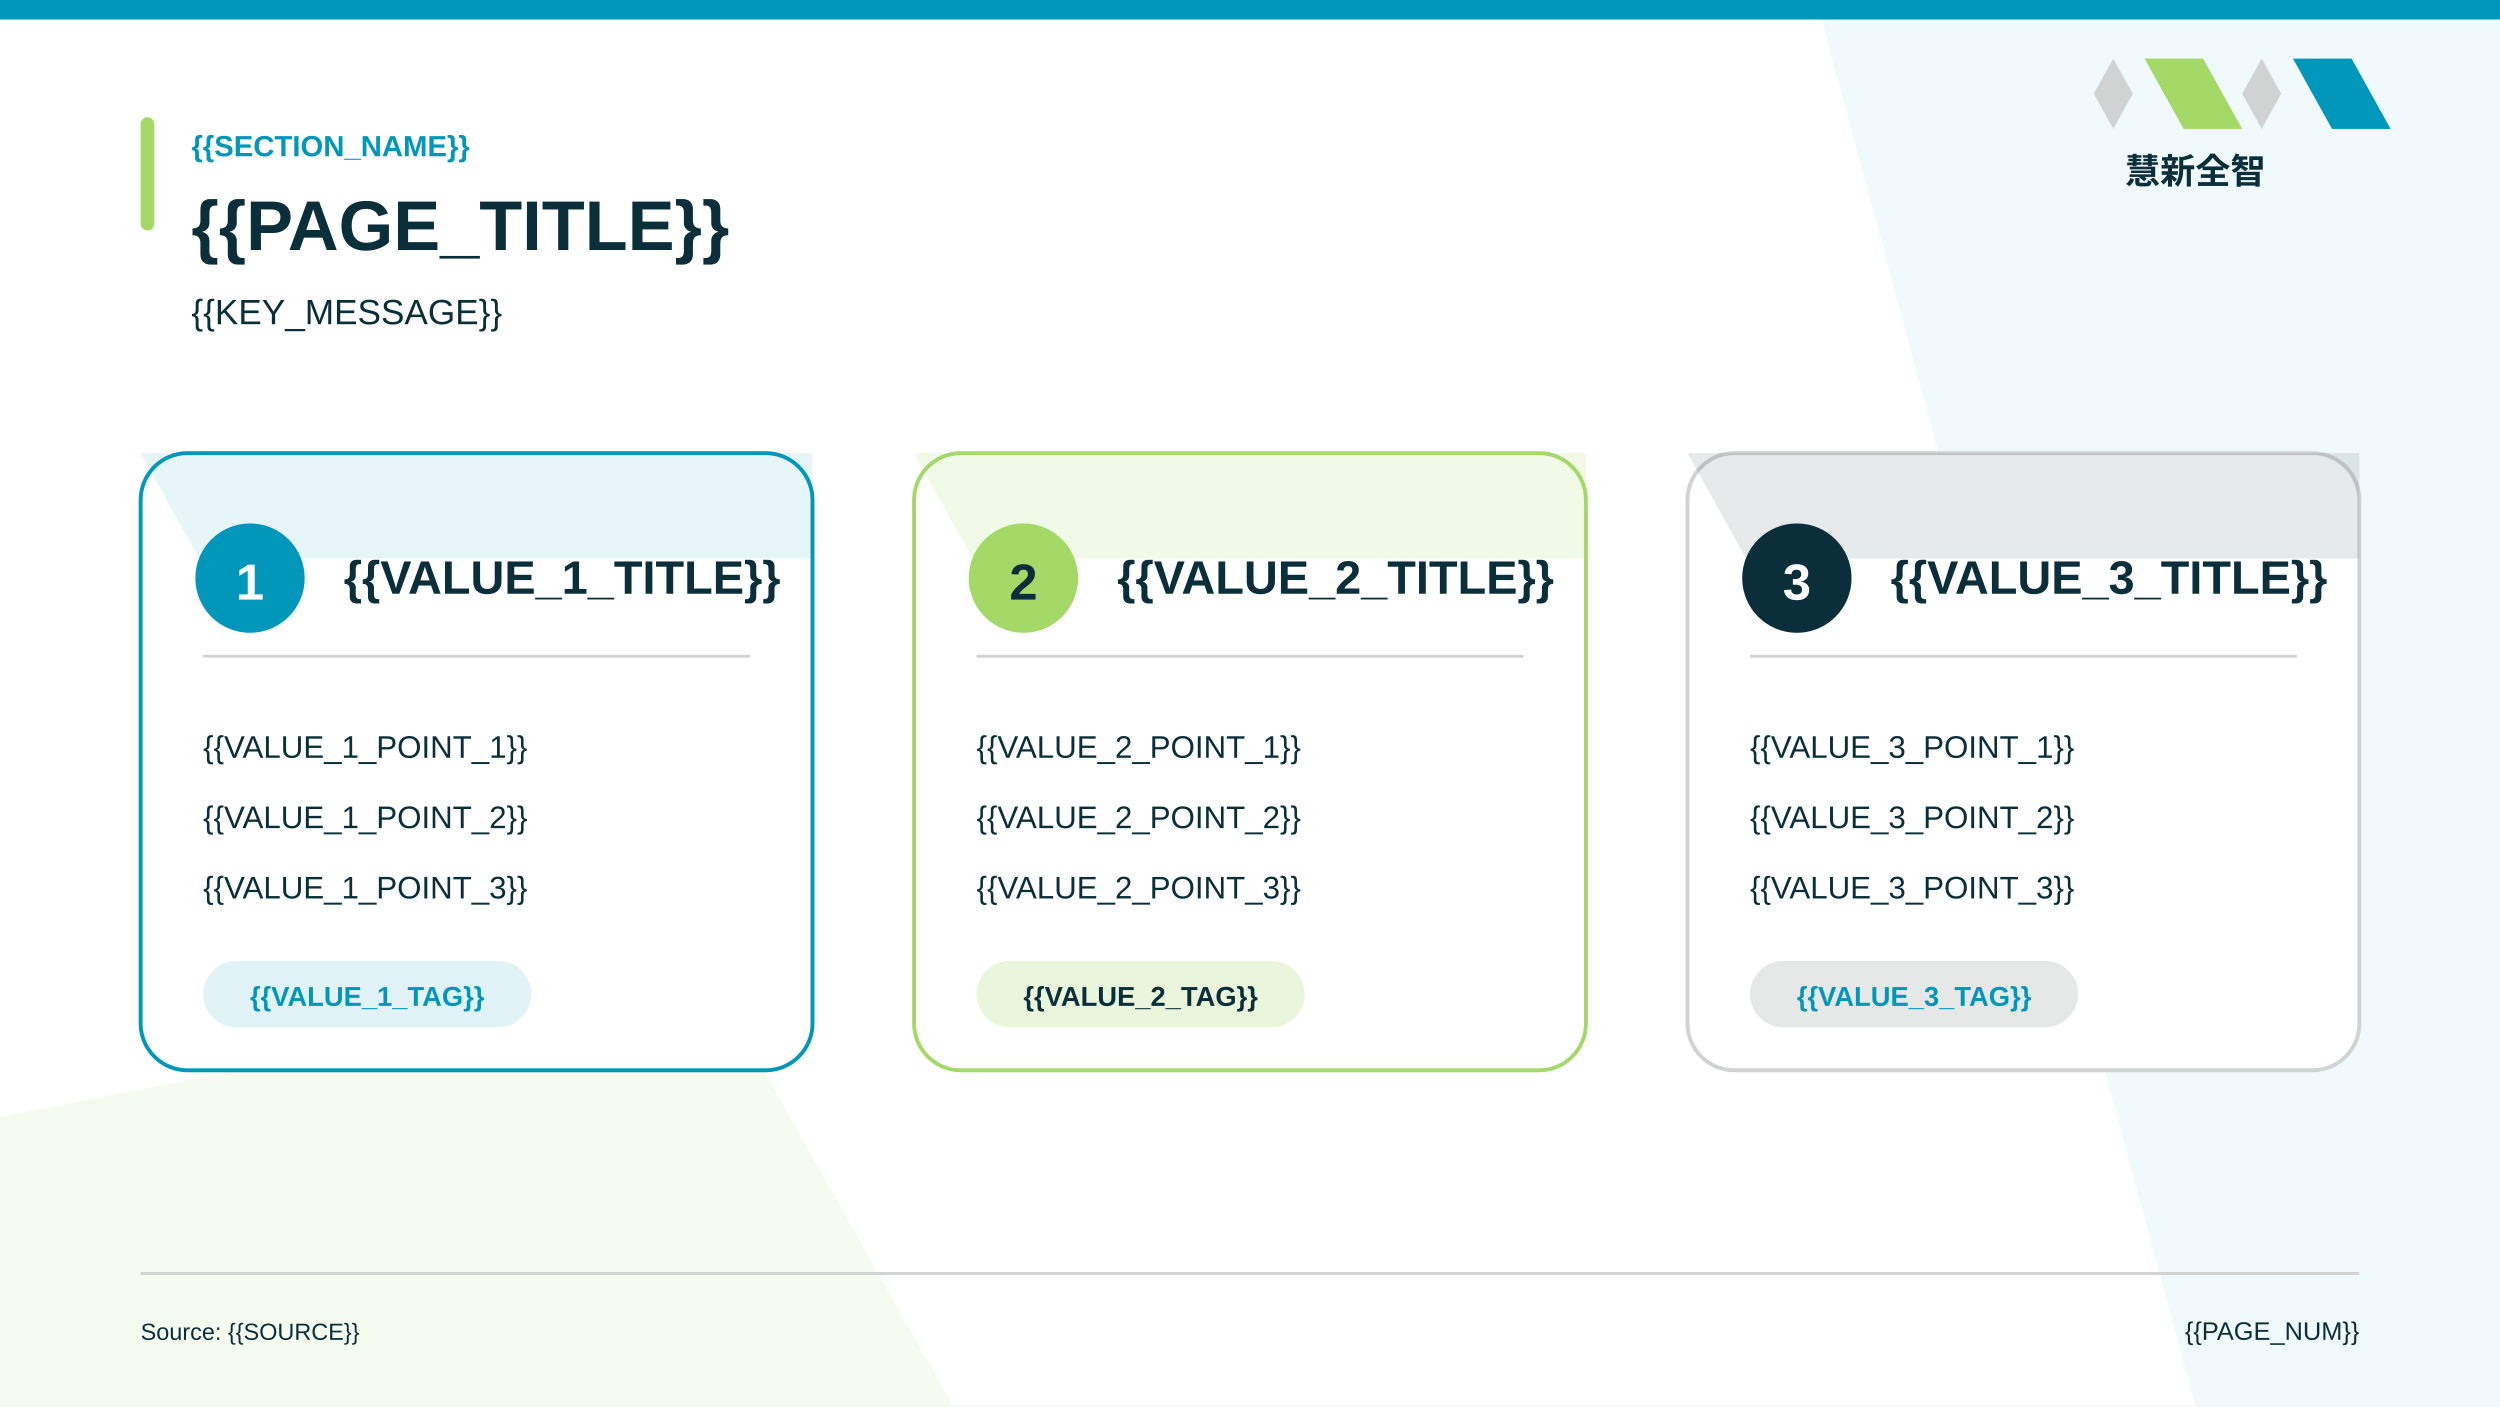
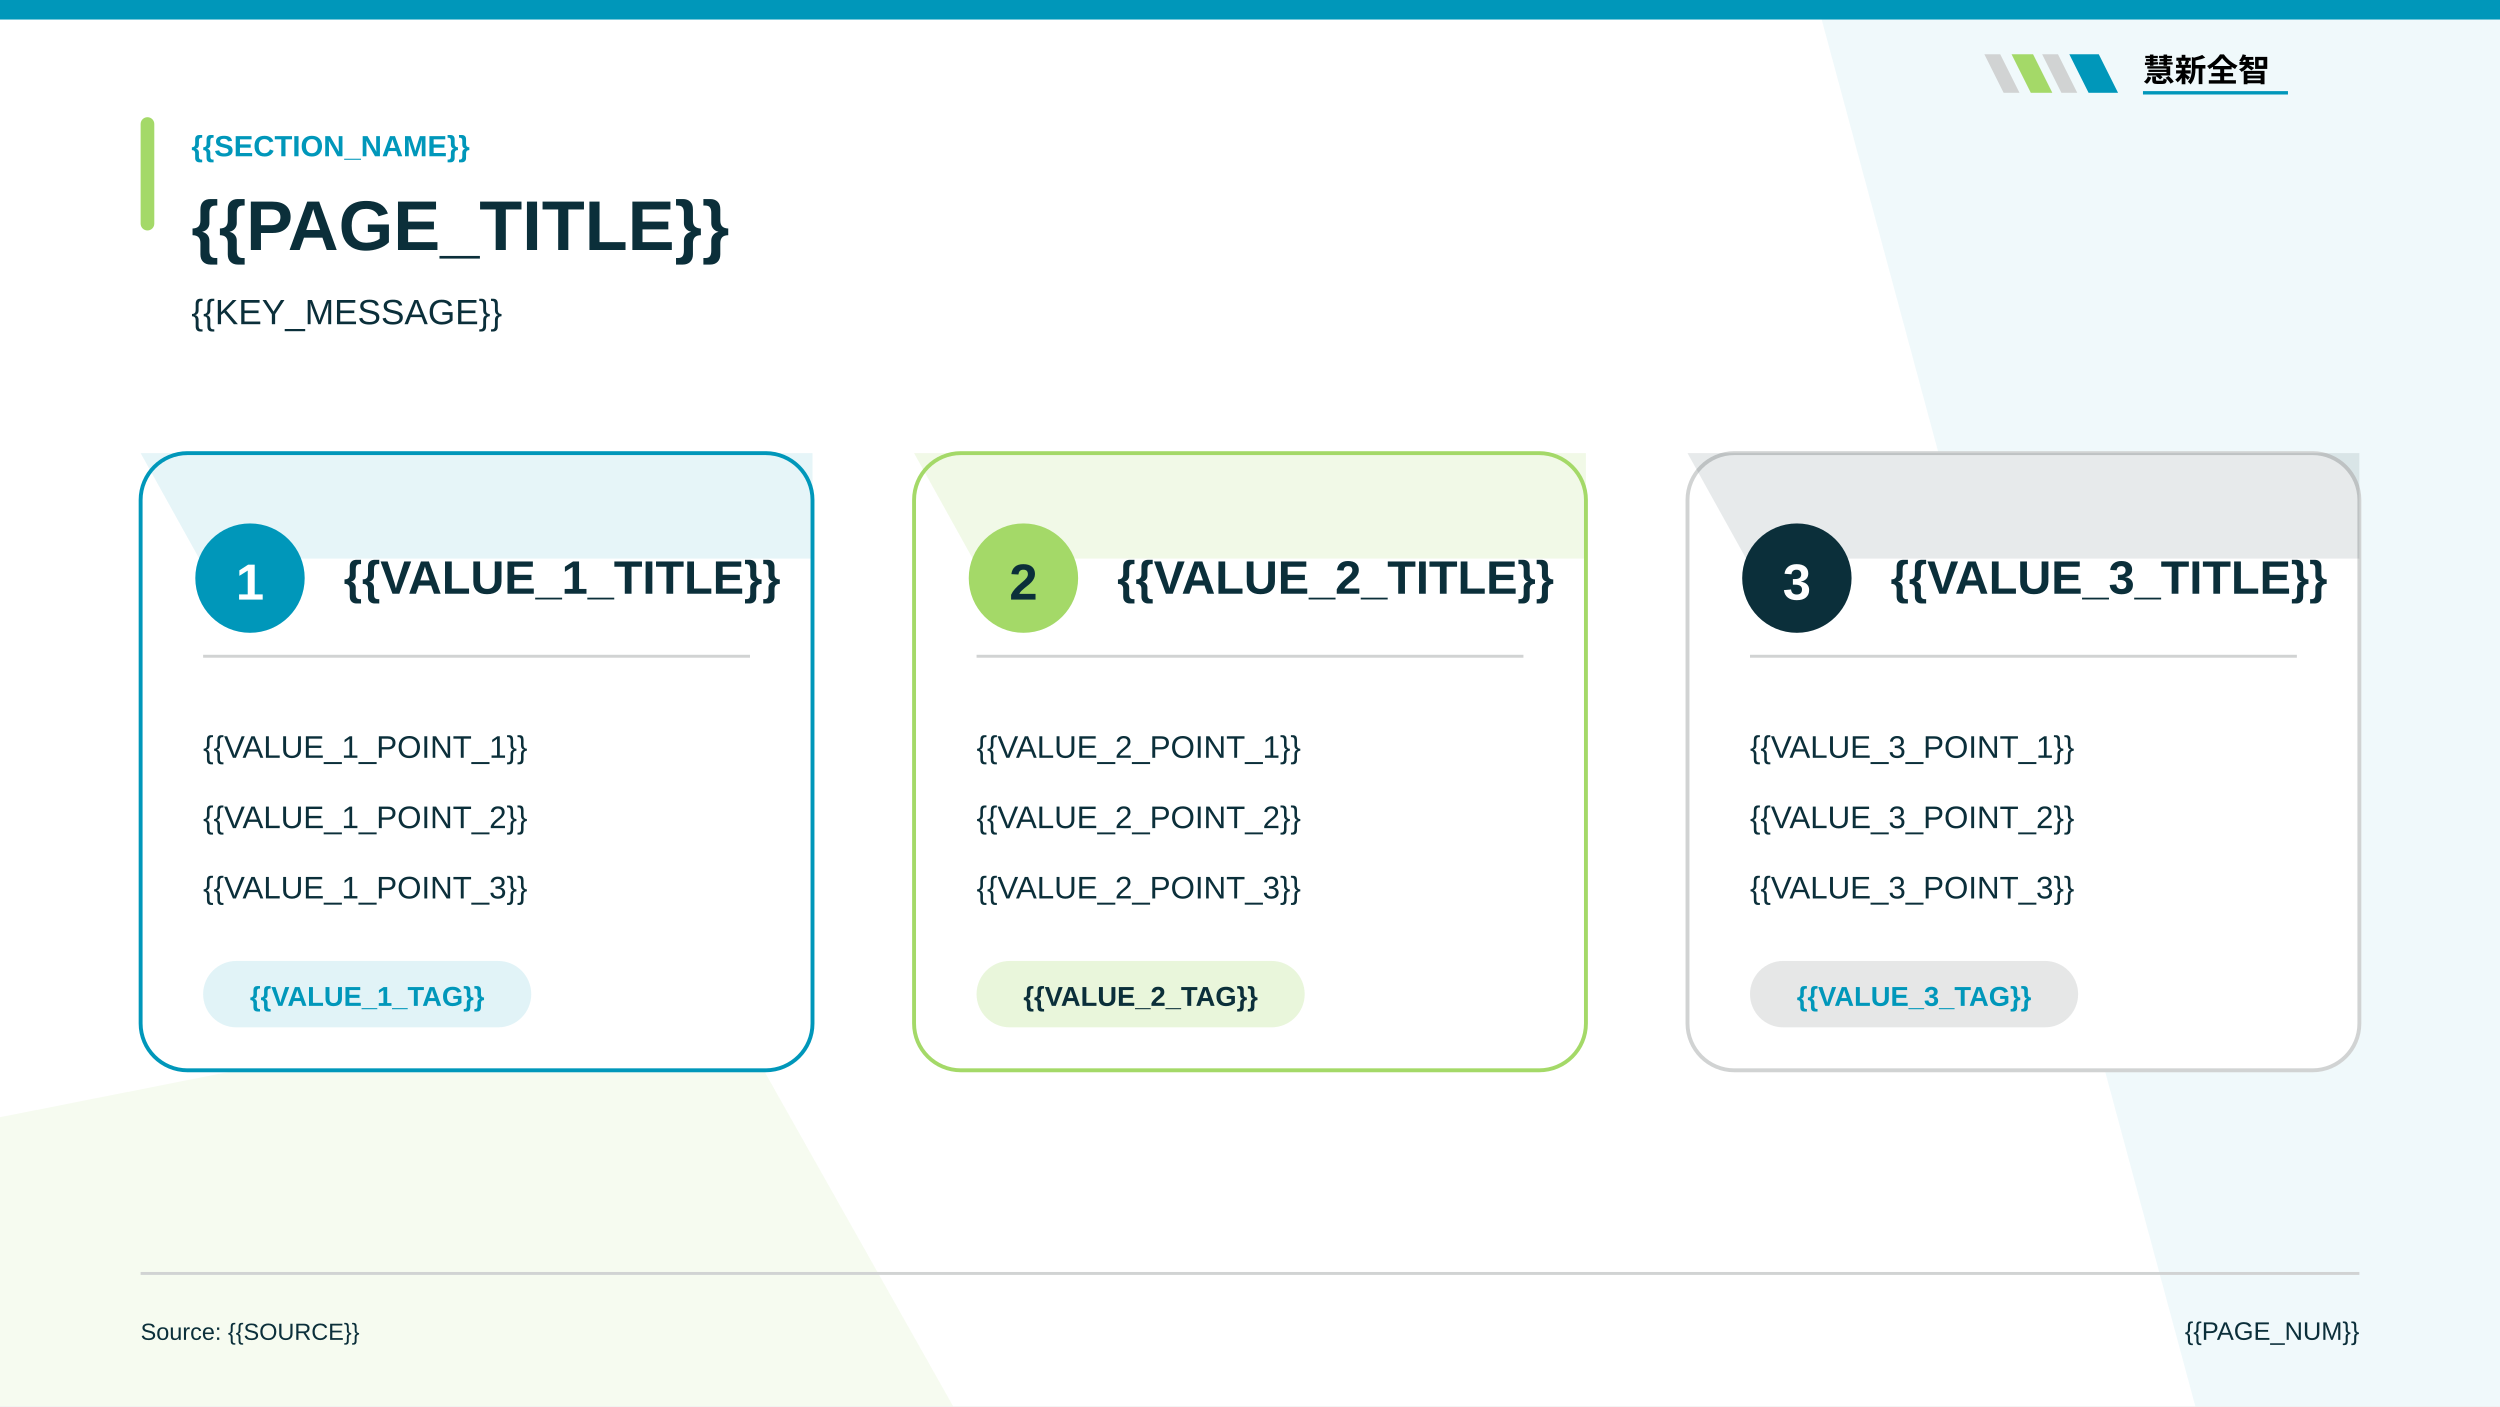
<svg xmlns="http://www.w3.org/2000/svg" viewBox="0 0 1280 720">
  <rect x="0" y="0" width="1280" height="720" fill="#FFFFFF" />
  <polygon points="930,0 1280,0 1280,720 1124,720" fill="#0097BA" fill-opacity="0.06" />
  <polygon points="0,572 364,500 488,720 0,720" fill="#A4D968" fill-opacity="0.10" />
  <rect x="0" y="0" width="1280" height="10" fill="#0097BA" />
  <rect x="72" y="60" width="7" height="58" rx="3.5" fill="#A4D968" />
  <text x="98" y="80" fill="#0097BA" font-family="Microsoft YaHei, PingFang SC, Arial, sans-serif" font-size="15" font-weight="700">{{SECTION_NAME}}</text>
  <text x="98" y="128" fill="#0B2F3A" font-family="Microsoft YaHei, PingFang SC, Arial, sans-serif" font-size="36" font-weight="700">{{PAGE_TITLE}}</text>
  <text x="98" y="166" fill="#0B2F3A" font-family="Microsoft YaHei, PingFang SC, Arial, sans-serif" font-size="18">{{KEY_MESSAGE}}</text>
-   <g id="huixin-mark">
-     <polygon points="1072,48 1082,30 1092,48 1082,66" fill="#D1D3D3" />
-     <polygon points="1098,30 1128,30 1148,66 1118,66" fill="#A4D968" />
-     <polygon points="1148,48 1158,30 1168,48 1158,66" fill="#D1D3D3" />
-     <polygon points="1174,30 1204,30 1224,66 1194,66" fill="#0097BA" />
-     <text x="1088" y="94" fill="#0B2F3A" font-family="Microsoft YaHei, PingFang SC, Arial, sans-serif" font-size="18" font-weight="700">慧新全智</text>
+   <g id="huixin-logo" transform="translate(1016 22) scale(0.58)">
+     <polygon points="0,10 14,10 31,44 17,44" fill="#D1D3D3" />
+     <polygon points="24,10 43,10 60,44 41,44" fill="#A4D968" />
+     <polygon points="51,10 65,10 82,44 68,44" fill="#D1D3D3" />
+     <polygon points="75,10 101,10 118,44 92,44" fill="#0097BA" />
+     <text x="140" y="34" fill="#000000" font-family="Microsoft YaHei, PingFang SC, Arial, sans-serif" font-size="28" font-weight="700">慧新全智</text>
+     <line x1="140" y1="44" x2="268" y2="44" stroke="#0097BA" stroke-width="3" />
  </g>
  <rect x="72" y="232" width="344" height="316" rx="24" fill="#FFFFFF" stroke="#0097BA" stroke-width="2" />
  <polygon points="72,232 416,232 416,286 102,286" fill="#0097BA" fill-opacity="0.10" />
  <circle cx="128" cy="296" r="28" fill="#0097BA" />
  <text x="128" y="307" text-anchor="middle" fill="#FFFFFF" font-family="Microsoft YaHei, PingFang SC, Arial, sans-serif" font-size="26" font-weight="700">1</text>
  <text x="176" y="304" fill="#0B2F3A" font-family="Microsoft YaHei, PingFang SC, Arial, sans-serif" font-size="24" font-weight="700">{{VALUE_1_TITLE}}</text>
  <line x1="104" y1="336" x2="384" y2="336" stroke="#D1D3D3" stroke-width="1.5" />
  <text x="104" y="388" fill="#0B2F3A" font-family="Microsoft YaHei, PingFang SC, Arial, sans-serif" font-size="16">{{VALUE_1_POINT_1}}</text>
  <text x="104" y="424" fill="#0B2F3A" font-family="Microsoft YaHei, PingFang SC, Arial, sans-serif" font-size="16">{{VALUE_1_POINT_2}}</text>
  <text x="104" y="460" fill="#0B2F3A" font-family="Microsoft YaHei, PingFang SC, Arial, sans-serif" font-size="16">{{VALUE_1_POINT_3}}</text>
  <rect x="104" y="492" width="168" height="34" rx="17" fill="#0097BA" fill-opacity="0.12" />
  <text x="188" y="515" text-anchor="middle" fill="#0097BA" font-family="Microsoft YaHei, PingFang SC, Arial, sans-serif" font-size="14" font-weight="700">{{VALUE_1_TAG}}</text>
  <rect x="468" y="232" width="344" height="316" rx="24" fill="#FFFFFF" stroke="#A4D968" stroke-width="2" />
  <polygon points="468,232 812,232 812,286 498,286" fill="#A4D968" fill-opacity="0.16" />
  <circle cx="524" cy="296" r="28" fill="#A4D968" />
  <text x="524" y="307" text-anchor="middle" fill="#0B2F3A" font-family="Microsoft YaHei, PingFang SC, Arial, sans-serif" font-size="26" font-weight="700">2</text>
  <text x="572" y="304" fill="#0B2F3A" font-family="Microsoft YaHei, PingFang SC, Arial, sans-serif" font-size="24" font-weight="700">{{VALUE_2_TITLE}}</text>
  <line x1="500" y1="336" x2="780" y2="336" stroke="#D1D3D3" stroke-width="1.5" />
  <text x="500" y="388" fill="#0B2F3A" font-family="Microsoft YaHei, PingFang SC, Arial, sans-serif" font-size="16">{{VALUE_2_POINT_1}}</text>
  <text x="500" y="424" fill="#0B2F3A" font-family="Microsoft YaHei, PingFang SC, Arial, sans-serif" font-size="16">{{VALUE_2_POINT_2}}</text>
  <text x="500" y="460" fill="#0B2F3A" font-family="Microsoft YaHei, PingFang SC, Arial, sans-serif" font-size="16">{{VALUE_2_POINT_3}}</text>
  <rect x="500" y="492" width="168" height="34" rx="17" fill="#A4D968" fill-opacity="0.24" />
  <text x="584" y="515" text-anchor="middle" fill="#0B2F3A" font-family="Microsoft YaHei, PingFang SC, Arial, sans-serif" font-size="14" font-weight="700">{{VALUE_2_TAG}}</text>
  <rect x="864" y="232" width="344" height="316" rx="24" fill="#FFFFFF" stroke="#D1D3D3" stroke-width="2" />
  <polygon points="864,232 1208,232 1208,286 894,286" fill="#0B2F3A" fill-opacity="0.10" />
  <circle cx="920" cy="296" r="28" fill="#0B2F3A" />
  <text x="920" y="307" text-anchor="middle" fill="#FFFFFF" font-family="Microsoft YaHei, PingFang SC, Arial, sans-serif" font-size="26" font-weight="700">3</text>
  <text x="968" y="304" fill="#0B2F3A" font-family="Microsoft YaHei, PingFang SC, Arial, sans-serif" font-size="24" font-weight="700">{{VALUE_3_TITLE}}</text>
  <line x1="896" y1="336" x2="1176" y2="336" stroke="#D1D3D3" stroke-width="1.5" />
  <text x="896" y="388" fill="#0B2F3A" font-family="Microsoft YaHei, PingFang SC, Arial, sans-serif" font-size="16">{{VALUE_3_POINT_1}}</text>
  <text x="896" y="424" fill="#0B2F3A" font-family="Microsoft YaHei, PingFang SC, Arial, sans-serif" font-size="16">{{VALUE_3_POINT_2}}</text>
  <text x="896" y="460" fill="#0B2F3A" font-family="Microsoft YaHei, PingFang SC, Arial, sans-serif" font-size="16">{{VALUE_3_POINT_3}}</text>
  <rect x="896" y="492" width="168" height="34" rx="17" fill="#D1D3D3" fill-opacity="0.55" />
  <text x="980" y="515" text-anchor="middle" fill="#0097BA" font-family="Microsoft YaHei, PingFang SC, Arial, sans-serif" font-size="14" font-weight="700">{{VALUE_3_TAG}}</text>
  <line x1="72" y1="652" x2="1208" y2="652" stroke="#D1D3D3" stroke-width="1.5" />
  <text x="72" y="686" fill="#0B2F3A" font-family="Microsoft YaHei, PingFang SC, Arial, sans-serif" font-size="12">Source: {{SOURCE}}</text>
  <text x="1208" y="686" text-anchor="end" fill="#0B2F3A" font-family="Microsoft YaHei, PingFang SC, Arial, sans-serif" font-size="13">{{PAGE_NUM}}</text>
</svg>
